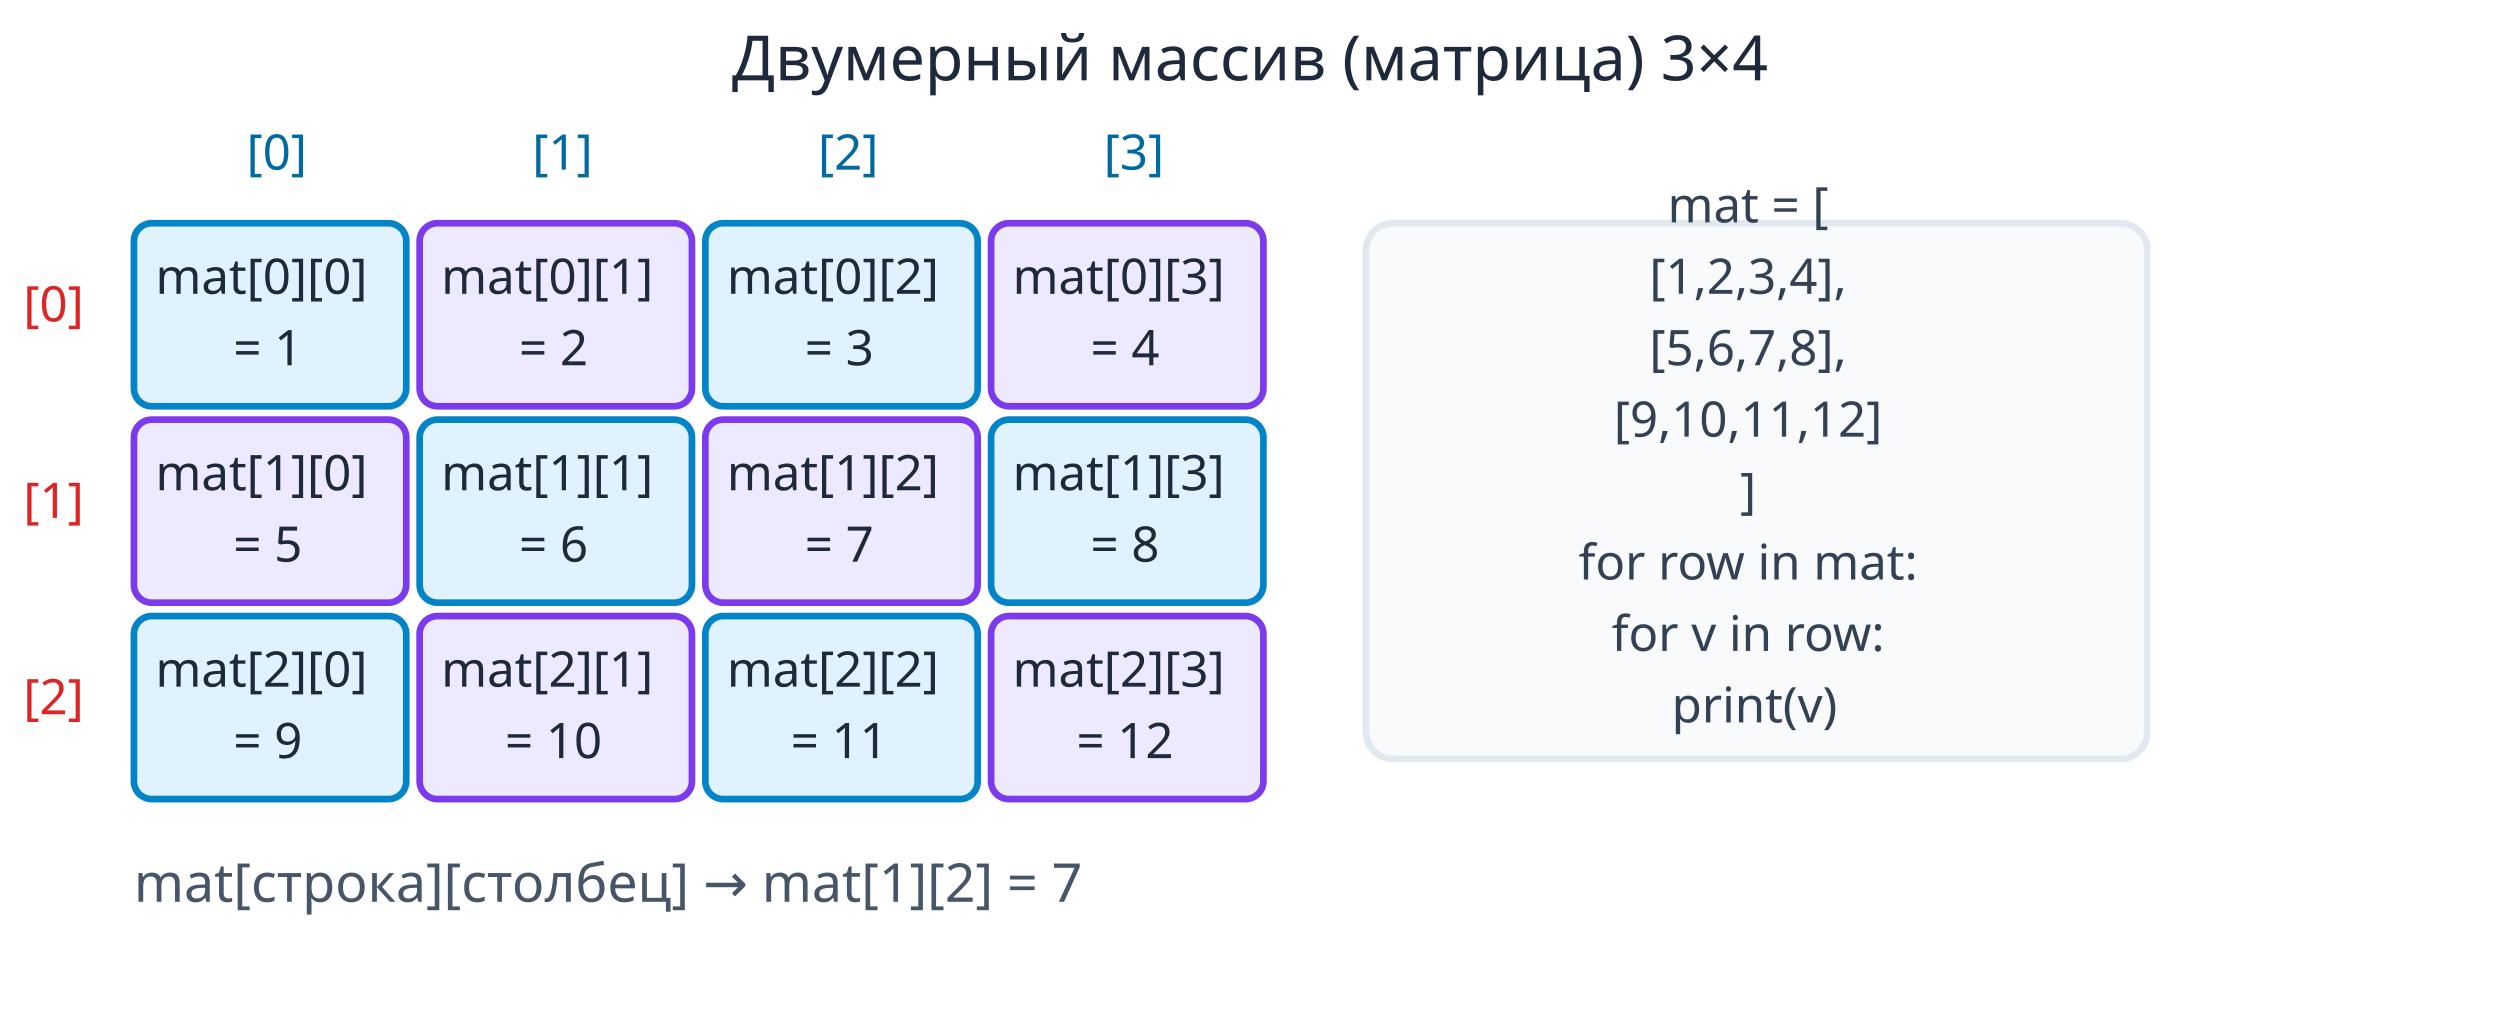
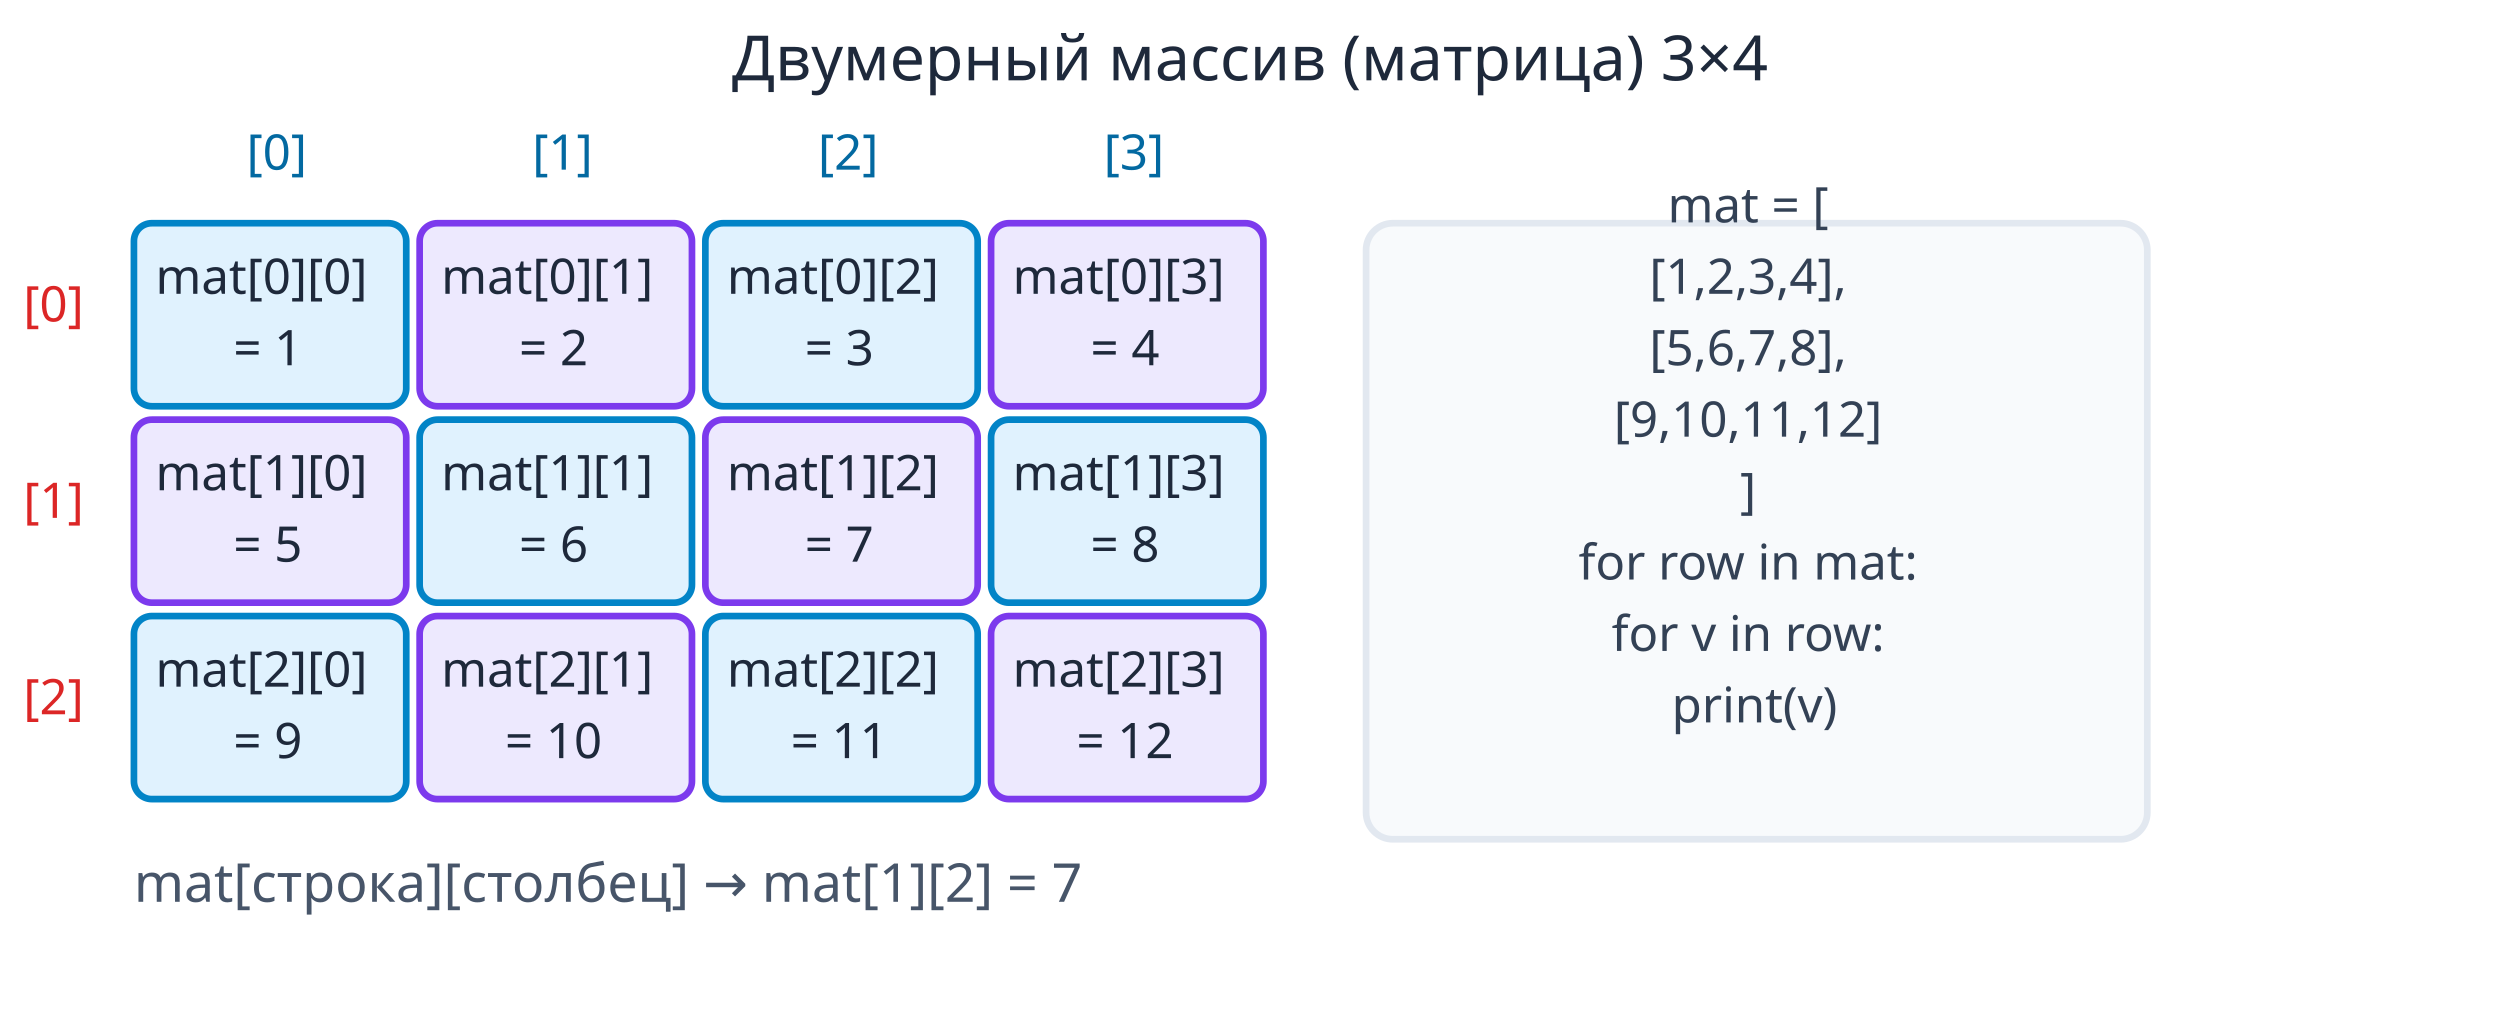
<svg xmlns="http://www.w3.org/2000/svg" viewBox="0 0 560 230" style="max-width:100%;height:auto;display:block;margin:0 auto;font-family:sans-serif">
  <defs>
    <marker id="ah" markerWidth="8" markerHeight="8" refX="6" refY="3" orient="auto">
      <path d="M0,0 L0,6 L8,3 z" fill="#64748b" />
    </marker>
    <marker id="ag" markerWidth="8" markerHeight="8" refX="6" refY="3" orient="auto">
      <path d="M0,0 L0,6 L8,3 z" fill="#059669" />
    </marker>
    <marker id="ar" markerWidth="8" markerHeight="8" refX="6" refY="3" orient="auto">
      <path d="M0,0 L0,6 L8,3 z" fill="#dc2626" />
    </marker>
  </defs>
  <text x="280" y="18" text-anchor="middle" font-size="14" fill="#1e293b">Двумерный массив (матрица) 3×4</text>
  <text x="62" y="38" text-anchor="middle" font-size="11" fill="#0369a1">[0]</text>
  <text x="126" y="38" text-anchor="middle" font-size="11" fill="#0369a1">[1]</text>
  <text x="190" y="38" text-anchor="middle" font-size="11" fill="#0369a1">[2]</text>
  <text x="254" y="38" text-anchor="middle" font-size="11" fill="#0369a1">[3]</text>
  <text x="12" y="72" text-anchor="middle" font-size="11" fill="#dc2626">[0]</text>
  <rect x="30" y="50" width="61" height="41" rx="4" fill="#e0f2fe" stroke="#0284c7" stroke-width="1.5" />
  <text x="60" y="62" text-anchor="middle" font-size="11" fill="#1e293b" dominant-baseline="middle">
    <tspan x="60" dy="0">mat[0][0]</tspan>
    <tspan x="60" dy="16">= 1</tspan>
  </text>
  <rect x="94" y="50" width="61" height="41" rx="4" fill="#ede9fe" stroke="#7c3aed" stroke-width="1.5" />
  <text x="124" y="62" text-anchor="middle" font-size="11" fill="#1e293b" dominant-baseline="middle">
    <tspan x="124" dy="0">mat[0][1]</tspan>
    <tspan x="124" dy="16">= 2</tspan>
  </text>
  <rect x="158" y="50" width="61" height="41" rx="4" fill="#e0f2fe" stroke="#0284c7" stroke-width="1.5" />
  <text x="188" y="62" text-anchor="middle" font-size="11" fill="#1e293b" dominant-baseline="middle">
    <tspan x="188" dy="0">mat[0][2]</tspan>
    <tspan x="188" dy="16">= 3</tspan>
  </text>
  <rect x="222" y="50" width="61" height="41" rx="4" fill="#ede9fe" stroke="#7c3aed" stroke-width="1.5" />
  <text x="252" y="62" text-anchor="middle" font-size="11" fill="#1e293b" dominant-baseline="middle">
    <tspan x="252" dy="0">mat[0][3]</tspan>
    <tspan x="252" dy="16">= 4</tspan>
  </text>
  <text x="12" y="116" text-anchor="middle" font-size="11" fill="#dc2626">[1]</text>
  <rect x="30" y="94" width="61" height="41" rx="4" fill="#ede9fe" stroke="#7c3aed" stroke-width="1.5" />
  <text x="60" y="106" text-anchor="middle" font-size="11" fill="#1e293b" dominant-baseline="middle">
    <tspan x="60" dy="0">mat[1][0]</tspan>
    <tspan x="60" dy="16">= 5</tspan>
  </text>
  <rect x="94" y="94" width="61" height="41" rx="4" fill="#e0f2fe" stroke="#0284c7" stroke-width="1.5" />
  <text x="124" y="106" text-anchor="middle" font-size="11" fill="#1e293b" dominant-baseline="middle">
    <tspan x="124" dy="0">mat[1][1]</tspan>
    <tspan x="124" dy="16">= 6</tspan>
  </text>
  <rect x="158" y="94" width="61" height="41" rx="4" fill="#ede9fe" stroke="#7c3aed" stroke-width="1.5" />
  <text x="188" y="106" text-anchor="middle" font-size="11" fill="#1e293b" dominant-baseline="middle">
    <tspan x="188" dy="0">mat[1][2]</tspan>
    <tspan x="188" dy="16">= 7</tspan>
  </text>
  <rect x="222" y="94" width="61" height="41" rx="4" fill="#e0f2fe" stroke="#0284c7" stroke-width="1.5" />
  <text x="252" y="106" text-anchor="middle" font-size="11" fill="#1e293b" dominant-baseline="middle">
    <tspan x="252" dy="0">mat[1][3]</tspan>
    <tspan x="252" dy="16">= 8</tspan>
  </text>
  <text x="12" y="160" text-anchor="middle" font-size="11" fill="#dc2626">[2]</text>
  <rect x="30" y="138" width="61" height="41" rx="4" fill="#e0f2fe" stroke="#0284c7" stroke-width="1.5" />
  <text x="60" y="150" text-anchor="middle" font-size="11" fill="#1e293b" dominant-baseline="middle">
    <tspan x="60" dy="0">mat[2][0]</tspan>
    <tspan x="60" dy="16">= 9</tspan>
  </text>
  <rect x="94" y="138" width="61" height="41" rx="4" fill="#ede9fe" stroke="#7c3aed" stroke-width="1.5" />
  <text x="124" y="150" text-anchor="middle" font-size="11" fill="#1e293b" dominant-baseline="middle">
    <tspan x="124" dy="0">mat[2][1]</tspan>
    <tspan x="124" dy="16">= 10</tspan>
  </text>
  <rect x="158" y="138" width="61" height="41" rx="4" fill="#e0f2fe" stroke="#0284c7" stroke-width="1.5" />
  <text x="188" y="150" text-anchor="middle" font-size="11" fill="#1e293b" dominant-baseline="middle">
    <tspan x="188" dy="0">mat[2][2]</tspan>
    <tspan x="188" dy="16">= 11</tspan>
  </text>
  <rect x="222" y="138" width="61" height="41" rx="4" fill="#ede9fe" stroke="#7c3aed" stroke-width="1.5" />
  <text x="252" y="150" text-anchor="middle" font-size="11" fill="#1e293b" dominant-baseline="middle">
    <tspan x="252" dy="0">mat[2][3]</tspan>
    <tspan x="252" dy="16">= 12</tspan>
  </text>
  <text x="30" y="202" text-anchor="start" font-size="12" fill="#475569">mat[строка][столбец]  →  mat[1][2] = 7</text>
-   <rect x="306" y="50" width="175" height="120" rx="6" fill="#f8fafc" stroke="#e2e8f0" stroke-width="1.5" />
+   <rect x="306" y="50" width="175" height="138" rx="6" fill="#f8fafc" stroke="#e2e8f0" stroke-width="1.5" />
  <text x="393" y="46" text-anchor="middle" font-size="11" fill="#334155" dominant-baseline="middle">
    <tspan x="393" dy="0">mat = [</tspan>
    <tspan x="393" dy="16">  [1,2,3,4],</tspan>
    <tspan x="393" dy="16">  [5,6,7,8],</tspan>
    <tspan x="393" dy="16">  [9,10,11,12]</tspan>
    <tspan x="393" dy="16">]</tspan>
    <tspan x="393" dy="16" />
    <tspan x="393" dy="16">for row in mat:</tspan>
    <tspan x="393" dy="16">  for v in row:</tspan>
    <tspan x="393" dy="16">    print(v)</tspan>
  </text>
</svg>
